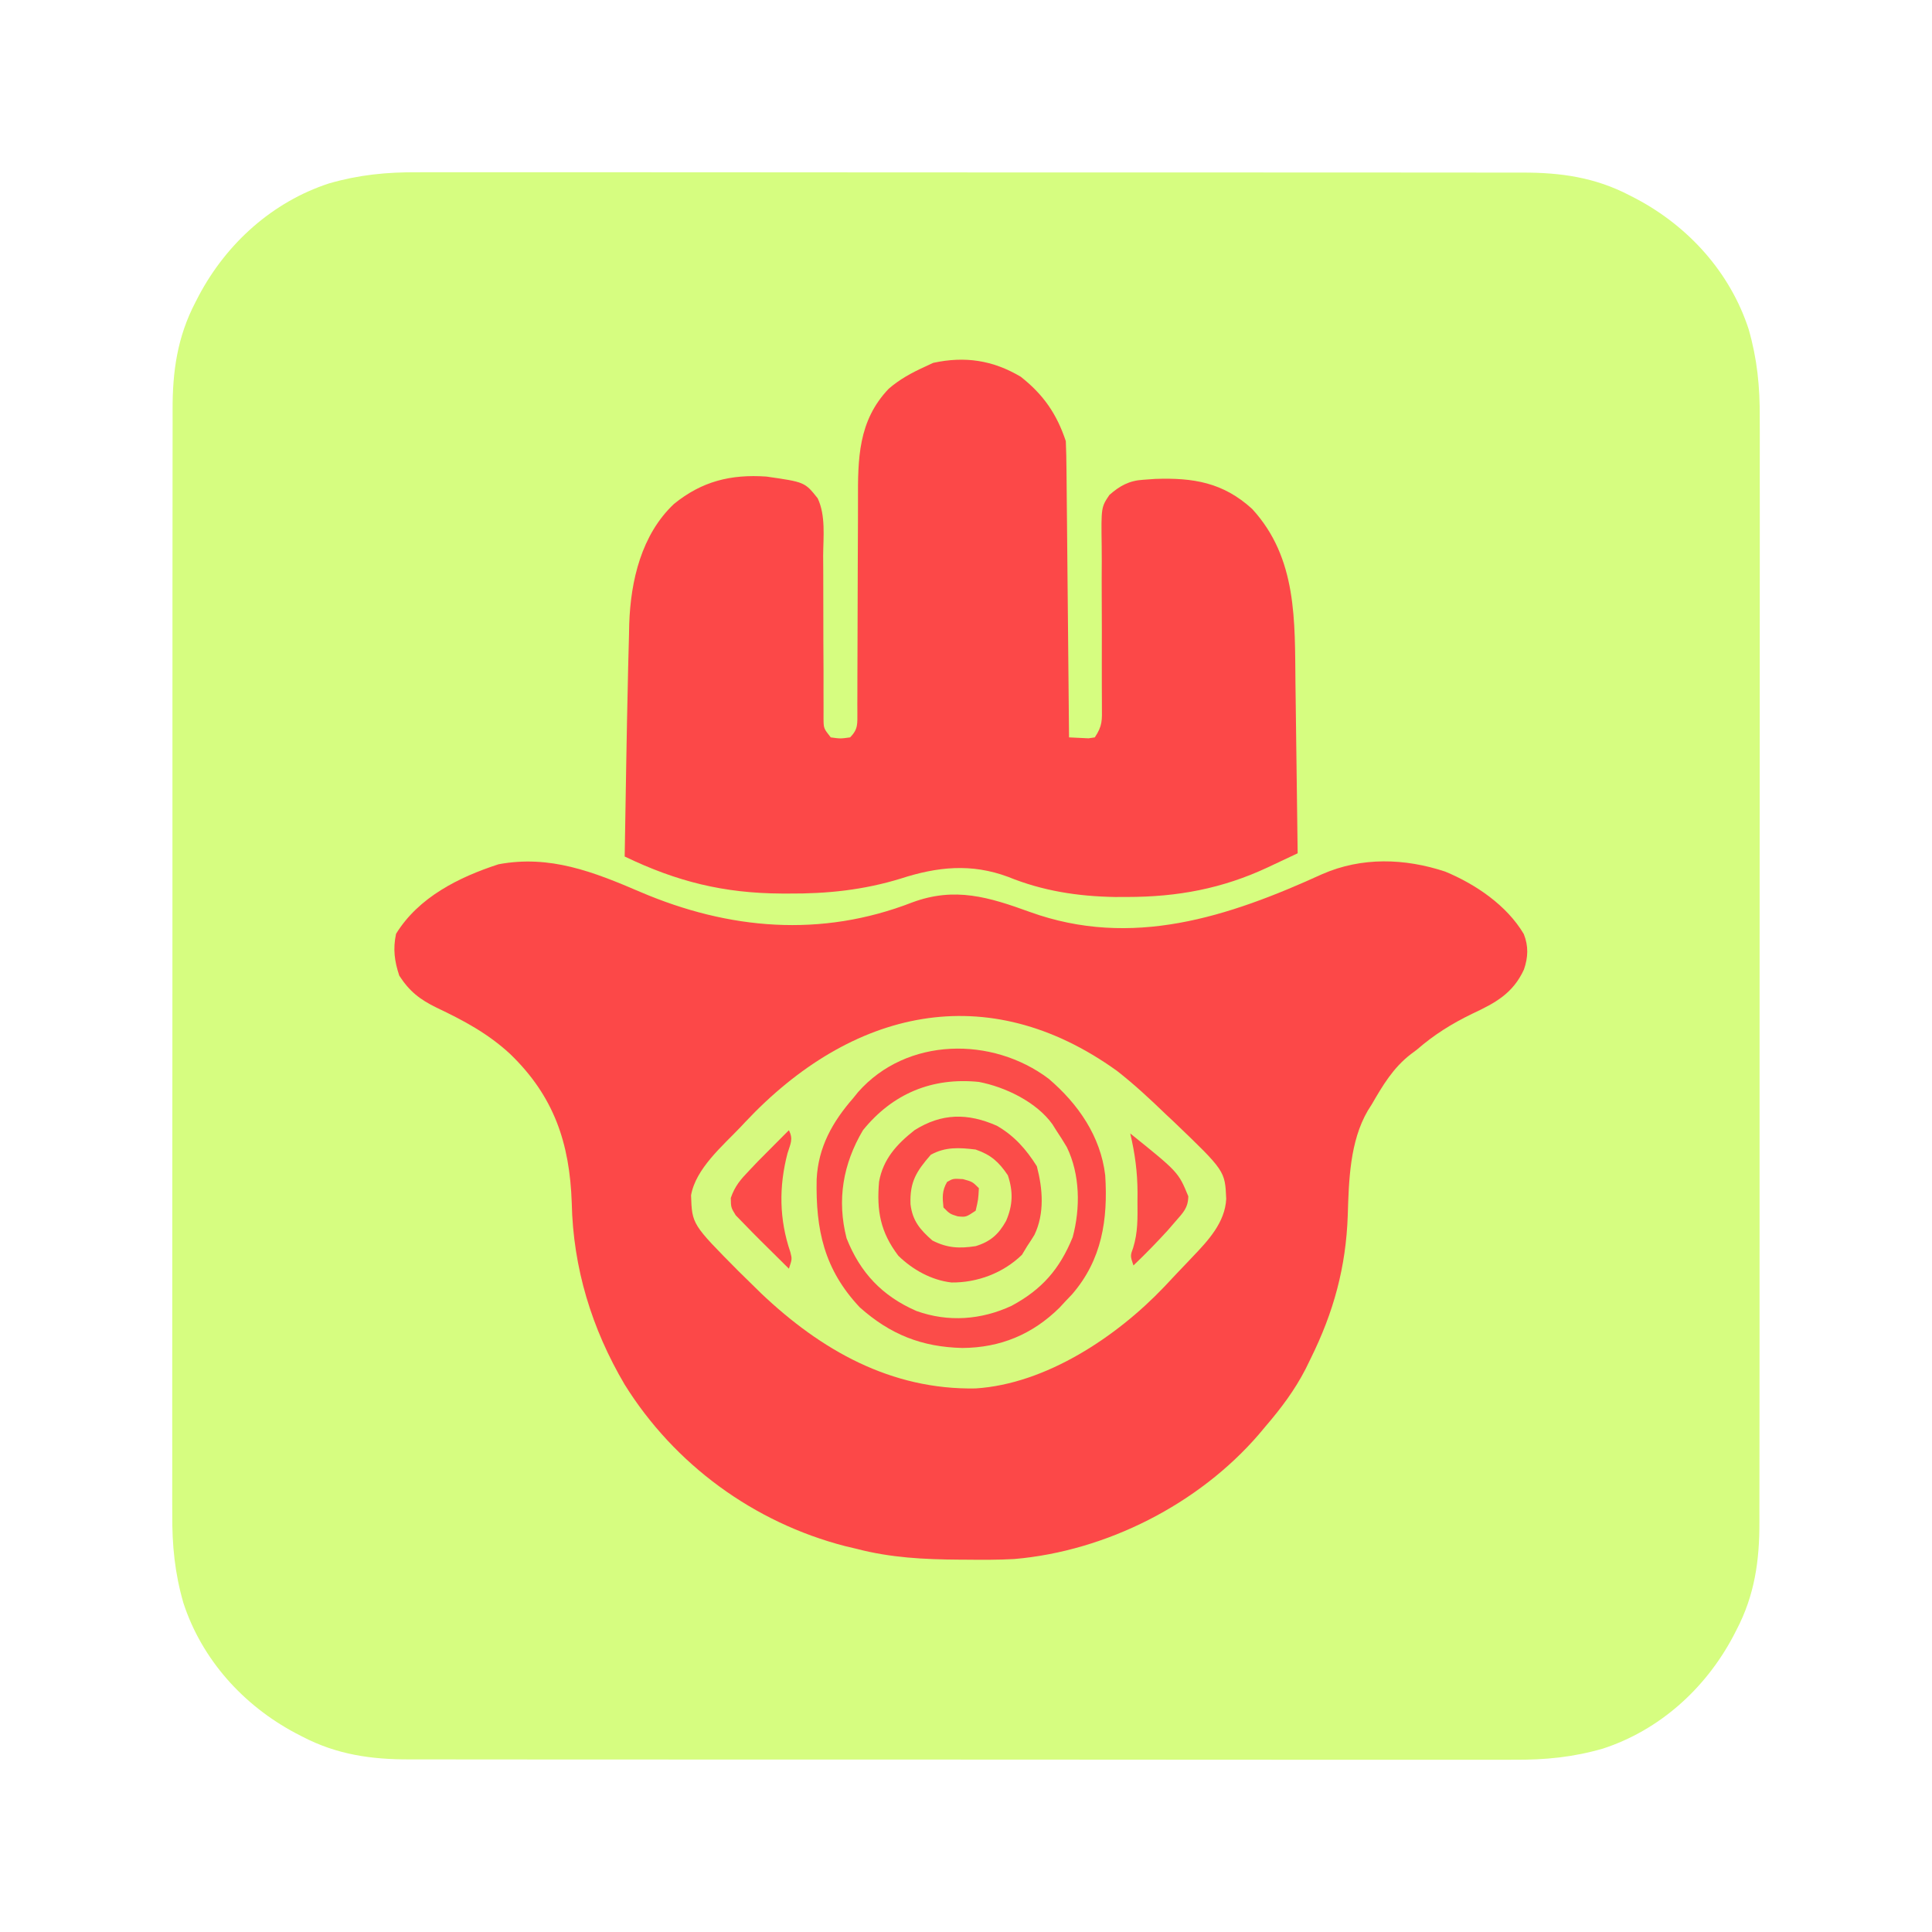
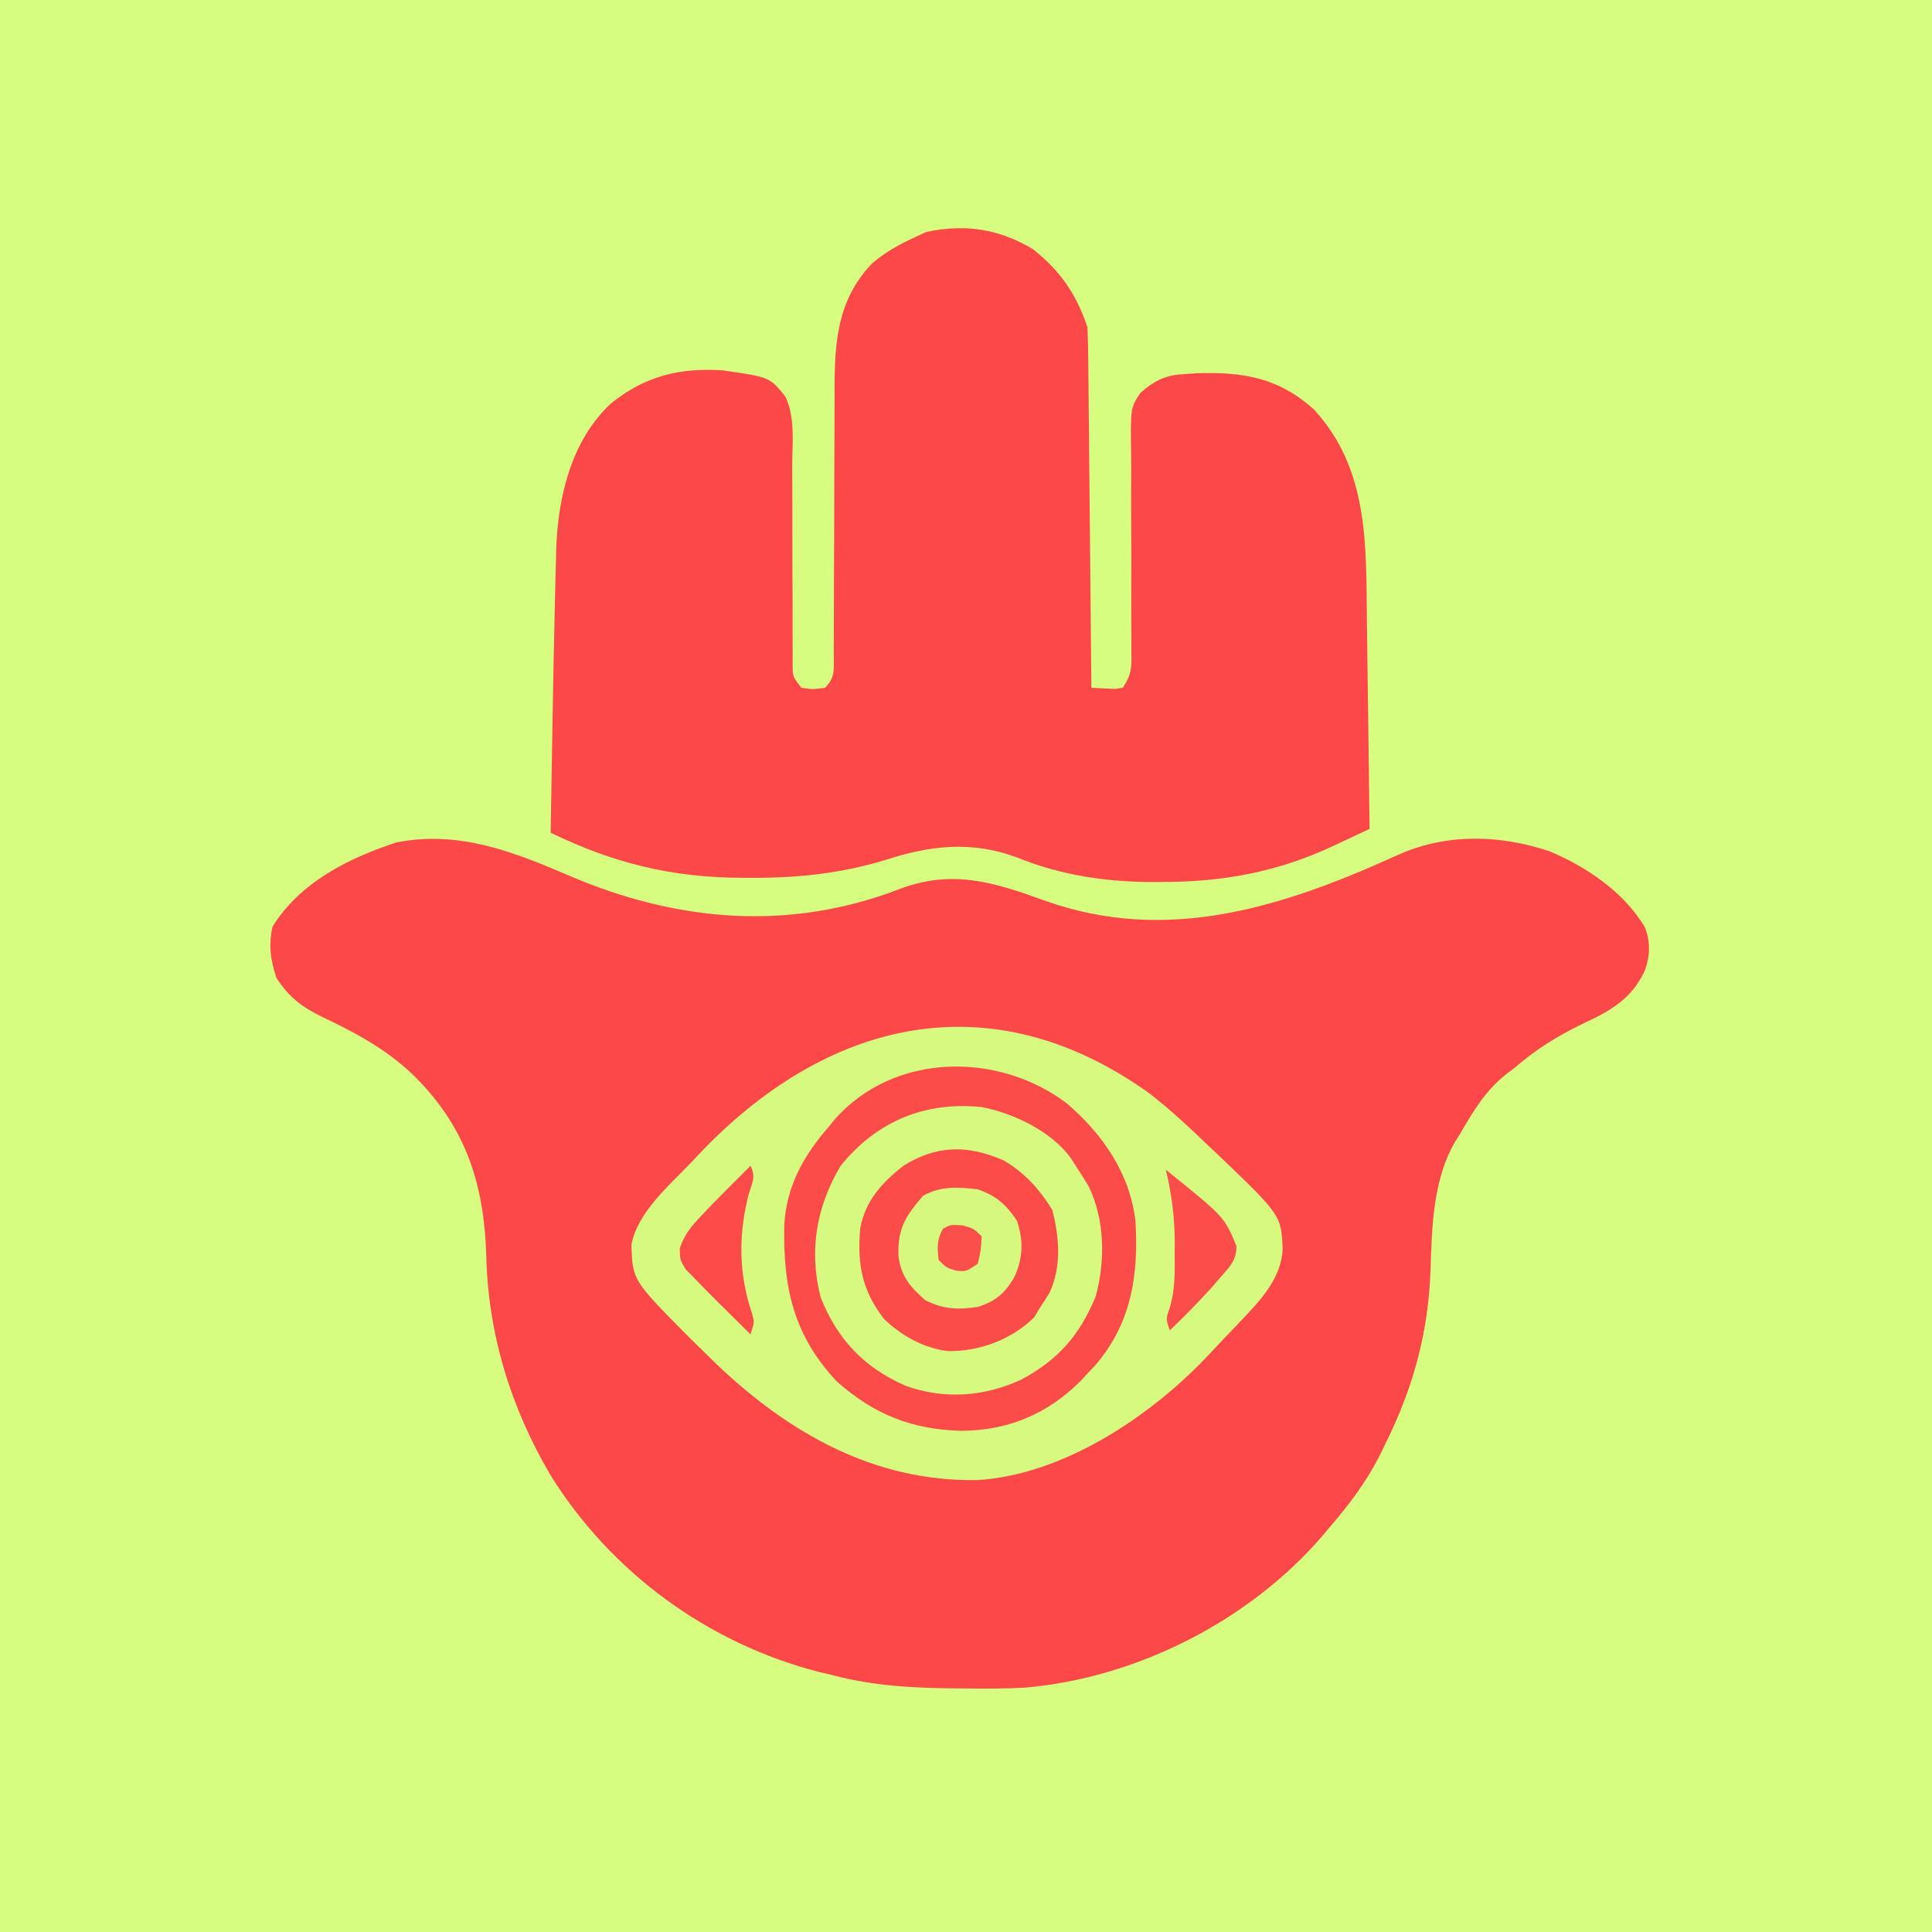
- <svg xmlns="http://www.w3.org/2000/svg" version="1.1" width="600" height="600">
-   <path d="M0 0 C1.539 -0.004 3.078 -0.01 4.616 -0.017 C8.801 -0.031 12.985 -0.021 17.169 -0.007 C21.699 0.004 26.229 -0.008 30.758 -0.017 C39.614 -0.031 48.469 -0.023 57.324 -0.008 C67.647 0.009 77.97 0.005 88.294 0.002 C106.717 -0.004 125.139 0.01 143.562 0.035 C161.421 0.059 179.279 0.066 197.138 0.055 C216.61 0.044 236.083 0.042 255.555 0.056 C257.633 0.058 259.711 0.059 261.788 0.061 C262.81 0.062 263.832 0.062 264.886 0.063 C272.074 0.068 279.263 0.066 286.451 0.062 C295.214 0.057 303.977 0.063 312.74 0.083 C317.208 0.092 321.675 0.098 326.142 0.09 C330.237 0.083 334.332 0.09 338.427 0.107 C339.903 0.111 341.378 0.11 342.854 0.104 C354.848 0.055 365.576 1.597 376.279 7.189 C376.958 7.538 377.637 7.888 378.337 8.248 C394.581 16.869 407.432 31.088 413.186 48.651 C415.882 57.99 416.725 66.593 416.656 76.347 C416.659 77.886 416.665 79.424 416.672 80.963 C416.687 85.148 416.677 89.332 416.663 93.516 C416.651 98.046 416.663 102.576 416.672 107.105 C416.686 115.961 416.679 124.816 416.664 133.671 C416.647 143.994 416.65 154.317 416.654 164.64 C416.66 183.063 416.646 201.486 416.621 219.909 C416.597 237.768 416.59 255.626 416.6 273.484 C416.612 292.957 416.614 312.429 416.599 331.902 C416.598 333.98 416.596 336.057 416.595 338.135 C416.594 339.157 416.593 340.179 416.592 341.232 C416.588 348.421 416.59 355.609 416.594 362.798 C416.599 371.561 416.593 380.324 416.573 389.087 C416.563 393.554 416.558 398.022 416.566 402.489 C416.573 406.584 416.566 410.679 416.548 414.774 C416.544 416.25 416.545 417.725 416.552 419.201 C416.601 431.195 415.059 441.923 409.467 452.626 C409.117 453.305 408.768 453.984 408.408 454.683 C399.787 470.928 385.568 483.779 368.004 489.533 C358.666 492.229 350.062 493.072 340.309 493.002 C338.77 493.006 337.231 493.012 335.692 493.019 C331.508 493.034 327.324 493.024 323.139 493.009 C318.61 492.998 314.08 493.01 309.55 493.019 C300.695 493.033 291.84 493.026 282.984 493.011 C272.661 492.994 262.338 492.997 252.015 493.001 C233.592 493.007 215.169 492.992 196.746 492.968 C178.888 492.944 161.03 492.937 143.171 492.947 C123.699 492.959 104.226 492.961 84.754 492.946 C82.676 492.945 80.598 492.943 78.521 492.942 C77.498 492.941 76.476 492.94 75.423 492.939 C68.235 492.935 61.046 492.936 53.858 492.941 C45.094 492.946 36.332 492.94 27.569 492.92 C23.101 492.91 18.634 492.905 14.167 492.913 C10.072 492.92 5.977 492.913 1.882 492.895 C0.406 492.891 -1.07 492.892 -2.545 492.899 C-14.539 492.948 -25.268 491.406 -35.971 485.814 C-36.649 485.464 -37.328 485.115 -38.028 484.754 C-54.272 476.134 -67.123 461.914 -72.878 444.351 C-75.573 435.013 -76.416 426.409 -76.347 416.656 C-76.351 415.117 -76.356 413.578 -76.364 412.039 C-76.378 407.855 -76.368 403.671 -76.354 399.486 C-76.343 394.956 -76.355 390.427 -76.364 385.897 C-76.378 377.042 -76.37 368.187 -76.355 359.331 C-76.338 349.008 -76.341 338.685 -76.345 328.362 C-76.351 309.939 -76.337 291.516 -76.312 273.093 C-76.288 255.235 -76.281 237.376 -76.292 219.518 C-76.303 200.046 -76.305 180.573 -76.291 161.1 C-76.289 159.023 -76.288 156.945 -76.286 154.867 C-76.285 153.334 -76.285 153.334 -76.284 151.77 C-76.279 144.581 -76.281 137.393 -76.285 130.204 C-76.29 121.441 -76.284 112.678 -76.264 103.915 C-76.254 99.448 -76.249 94.981 -76.257 90.513 C-76.264 86.418 -76.257 82.323 -76.239 78.228 C-76.235 76.753 -76.236 75.277 -76.243 73.802 C-76.292 61.807 -74.75 51.079 -69.158 40.376 C-68.809 39.697 -68.459 39.019 -68.099 38.319 C-59.478 22.075 -45.259 9.224 -27.696 3.469 C-18.357 0.774 -9.753 -0.07 0 0 Z " fill="#D6FD80" transform="translate(129.8456,53.49879)" />
-   <path d="M0 0 C27.519 11.766 56.191 14.254 84.481 3.257 C97.746 -1.665 108.343 1.636 121.014 6.229 C152.667 17.662 182.564 7.803 211.856 -5.547 C224.059 -10.872 237.384 -10.476 249.989 -6.313 C259.389 -2.41 269.104 4.138 274.391 13.074 C275.889 16.799 275.753 20.318 274.446 24.097 C271.028 31.529 265.569 34.474 258.419 37.82 C252.019 40.917 246.555 44.327 241.169 49.007 C240.559 49.464 239.949 49.92 239.321 50.39 C233.823 54.619 230.609 60.062 227.169 66.007 C226.765 66.643 226.362 67.278 225.946 67.933 C220.368 77.498 220.064 89.591 219.731 100.382 C219.178 116.566 215.345 130.538 208.169 145.007 C207.424 146.537 207.424 146.537 206.665 148.097 C203.248 154.735 199.028 160.361 194.169 166.007 C193.134 167.243 193.134 167.243 192.079 168.503 C173.393 190.163 144.708 204.732 116.108 207.184 C111.17 207.452 106.237 207.436 101.294 207.382 C100.549 207.378 99.804 207.374 99.037 207.37 C88.147 207.302 77.751 206.781 67.169 204.007 C65.997 203.729 64.825 203.45 63.618 203.164 C35.307 195.858 10.649 177.846 -4.831 153.007 C-15.079 135.628 -20.853 116.733 -21.269 96.57 C-21.906 77.974 -26.786 63.478 -40.398 50.335 C-47.275 43.964 -54.868 39.923 -63.246 35.947 C-68.42 33.413 -71.649 30.925 -74.831 26.007 C-76.33 21.512 -76.831 17.683 -75.831 13.007 C-68.836 1.647 -56.33 -4.577 -44.042 -8.575 C-28.067 -11.595 -14.422 -6.195 0 0 Z " fill="#FC4848" transform="translate(198.8313,276.9927)" />
-   <path d="M0 0 C7.033 5.53 11.18 11.54 14 20 C14.121 22.936 14.185 25.849 14.205 28.786 C14.215 29.684 14.225 30.581 14.235 31.506 C14.267 34.477 14.292 37.447 14.316 40.418 C14.337 42.476 14.358 44.535 14.379 46.593 C14.435 52.013 14.484 57.433 14.532 62.854 C14.582 68.384 14.638 73.913 14.693 79.443 C14.801 90.296 14.902 101.148 15 112 C16.279 112.062 17.558 112.124 18.875 112.188 C19.594 112.222 20.314 112.257 21.055 112.293 C21.697 112.196 22.339 112.1 23 112 C25.432 108.353 25.236 106.671 25.208 102.329 C25.207 101.655 25.205 100.982 25.204 100.288 C25.201 98.826 25.194 97.364 25.183 95.902 C25.168 93.586 25.169 91.27 25.176 88.953 C25.195 82.367 25.202 75.781 25.155 69.195 C25.127 65.165 25.133 61.136 25.162 57.105 C25.166 55.572 25.157 54.039 25.136 52.506 C24.974 40.529 24.974 40.529 27.528 36.721 C30.722 33.897 33.684 32.25 38 32 C39.249 31.91 40.498 31.82 41.785 31.727 C53.554 31.329 62.843 32.811 71.875 41.062 C85.933 56.371 85.092 75.862 85.316 95.363 C85.337 96.892 85.358 98.42 85.379 99.949 C85.434 103.925 85.484 107.902 85.532 111.878 C85.583 115.955 85.638 120.031 85.693 124.107 C85.8 132.072 85.902 140.036 86 148 C83.609 149.127 81.217 150.252 78.824 151.375 C77.816 151.851 77.816 151.851 76.788 152.336 C62.601 158.986 48.668 161.559 33.062 161.562 C31.163 161.566 31.163 161.566 29.225 161.57 C17.663 161.366 6.817 159.69 -3.938 155.312 C-15.346 151.068 -25.889 152.158 -37.315 155.869 C-48.843 159.407 -60.106 160.578 -72.125 160.5 C-73.197 160.498 -73.197 160.498 -74.29 160.496 C-92.276 160.407 -106.818 156.783 -123 149 C-122.88 141.643 -122.755 134.286 -122.628 126.93 C-122.585 124.44 -122.543 121.95 -122.503 119.46 C-122.364 110.973 -122.193 102.486 -122 94 C-121.975 92.804 -121.951 91.608 -121.925 90.376 C-121.849 86.893 -121.754 83.412 -121.652 79.93 C-121.632 78.903 -121.612 77.876 -121.591 76.818 C-121.145 63.355 -117.8 49.03 -107.688 39.5 C-98.993 32.435 -90.012 30.247 -79 31 C-67.072 32.712 -67.072 32.712 -63.06 37.748 C-60.528 43.129 -61.322 49.724 -61.363 55.574 C-61.355 57.105 -61.345 58.637 -61.332 60.168 C-61.303 64.186 -61.303 68.204 -61.31 72.223 C-61.317 78.665 -61.286 85.107 -61.247 91.548 C-61.238 93.797 -61.244 96.045 -61.251 98.294 C-61.247 99.669 -61.244 101.045 -61.24 102.421 C-61.241 103.622 -61.243 104.823 -61.245 106.06 C-61.223 109.19 -61.223 109.19 -59 112 C-56 112.417 -56 112.417 -53 112 C-50.431 109.431 -50.758 107.728 -50.732 104.225 C-50.736 103.418 -50.74 102.61 -50.745 101.778 C-50.741 100.927 -50.737 100.076 -50.734 99.2 C-50.727 97.347 -50.724 95.495 -50.726 93.642 C-50.727 90.703 -50.714 87.764 -50.697 84.824 C-50.65 76.464 -50.626 68.105 -50.619 59.745 C-50.614 54.633 -50.59 49.522 -50.554 44.41 C-50.544 42.468 -50.542 40.526 -50.547 38.584 C-50.581 25.534 -50.556 13.734 -40.992 3.719 C-37.636 0.823 -34.015 -1.163 -30 -3 C-29.072 -3.433 -28.144 -3.866 -27.188 -4.312 C-17.322 -6.44 -8.702 -5.161 0 0 Z " fill="#FC4848" transform="translate(317,117)" />
-   <path d="M0 0 C5.333 4.168 10.229 8.718 15.094 13.418 C15.897 14.169 16.7 14.921 17.527 15.695 C33.536 31.038 33.536 31.038 33.906 39.73 C33.561 47.053 28.288 52.698 23.469 57.73 C22.938 58.292 22.407 58.853 21.861 59.431 C20.782 60.567 19.7 61.7 18.615 62.83 C17.267 64.237 15.938 65.664 14.613 67.094 C-0.074 82.519 -22.066 97.231 -43.945 98.609 C-70.194 99.079 -91.963 86.728 -110.547 69.059 C-112.151 67.496 -113.75 65.929 -115.344 64.355 C-116.089 63.624 -116.834 62.893 -117.602 62.139 C-131.993 47.623 -131.993 47.623 -132.293 38.629 C-130.84 30.322 -122.468 23.264 -116.906 17.418 C-116.428 16.907 -115.949 16.396 -115.456 15.869 C-82.514 -19.159 -40.419 -29.064 0 0 Z " fill="#D6F97F" transform="translate(346.9062,332.582)" />
-   <path d="M0 0 C9.106 7.77 16.124 17.826 17.554 29.997 C18.423 43.697 16.555 56.208 7.242 66.957 C6.607 67.623 5.971 68.29 5.316 68.977 C4.671 69.674 4.025 70.371 3.359 71.09 C-5.105 79.428 -15.047 83.523 -26.809 83.602 C-39.414 83.305 -49.21 79.419 -58.684 70.977 C-69.766 59.173 -72.383 46.897 -72.062 31.172 C-71.563 21.212 -67.139 13.364 -60.684 5.977 C-60.207 5.384 -59.73 4.791 -59.238 4.18 C-44.109 -13.003 -17.51 -13.21 0 0 Z " fill="#D6F97F" transform="translate(325.6836,335.0234)" />
-   <path d="M0 0 C9.106 7.77 16.124 17.826 17.554 29.997 C18.423 43.697 16.555 56.208 7.242 66.957 C6.607 67.623 5.971 68.29 5.316 68.977 C4.671 69.674 4.025 70.371 3.359 71.09 C-5.105 79.428 -15.047 83.523 -26.809 83.602 C-39.414 83.305 -49.21 79.419 -58.684 70.977 C-69.766 59.173 -72.383 46.897 -72.062 31.172 C-71.563 21.212 -67.139 13.364 -60.684 5.977 C-60.207 5.384 -59.73 4.791 -59.238 4.18 C-44.109 -13.003 -17.51 -13.21 0 0 Z M-57.684 15.977 C-63.88 26.457 -65.822 37.617 -62.777 49.52 C-58.542 60.23 -51.714 67.466 -41.102 72.105 C-31.195 75.674 -20.946 74.876 -11.543 70.516 C-2.104 65.435 3.396 59.14 7.445 49.207 C9.883 40.169 9.749 29.678 5.629 21.227 C4.573 19.447 3.474 17.692 2.316 15.977 C1.934 15.366 1.551 14.755 1.156 14.125 C-3.78 7.225 -13.485 2.541 -21.684 0.977 C-36.171 -0.501 -48.456 4.577 -57.684 15.977 Z " fill="#FB4C49" transform="translate(325.6836,335.0234)" />
-   <path d="M0 0 C5.406 3.103 9.145 7.347 12.43 12.582 C14.261 19.564 14.879 27.231 11.68 33.895 C10.959 35.08 10.212 36.249 9.43 37.395 C8.893 38.281 8.357 39.168 7.805 40.082 C1.989 45.745 -6.049 48.771 -14.094 48.68 C-20.32 47.963 -26.116 44.722 -30.57 40.395 C-36.156 33.053 -37.357 26.436 -36.57 17.395 C-35.313 10.359 -31.071 5.734 -25.57 1.395 C-17.11 -3.936 -9.048 -3.988 0 0 Z " fill="#FB4C49" transform="translate(309.5703,349.6055)" />
-   <path d="M0 0 C4.759 1.644 7.196 3.845 10 8 C11.683 13.048 11.562 17.321 9.438 22.188 C7.126 26.336 4.565 28.614 0 30 C-5.103 30.776 -8.804 30.609 -13.438 28.25 C-17.244 24.908 -19.636 22.13 -20.238 16.949 C-20.465 10.034 -18.464 6.837 -13.938 1.625 C-9.395 -0.888 -5.074 -0.612 0 0 Z " fill="#D7F87F" transform="translate(303,357)" />
-   <path d="M0 0 C1.417 2.834 0.475 4.183 -0.438 7.188 C-3.135 17.554 -3.02 27.675 0.441 37.828 C1 40 1 40 0 43 C-2.254 40.775 -4.503 38.544 -6.75 36.312 C-7.384 35.687 -8.018 35.061 -8.672 34.416 C-10.468 32.629 -12.238 30.821 -14 29 C-15.245 27.722 -15.245 27.722 -16.516 26.418 C-18 24 -18 24 -18.047 21.035 C-16.757 17.296 -14.986 15.283 -12.25 12.438 C-11.389 11.529 -10.528 10.62 -9.641 9.684 C-7.107 7.109 -4.561 4.548 -2 2 C-1.34 1.34 -0.68 0.68 0 0 Z " fill="#FC4B49" transform="translate(245,351)" />
-   <path d="M0 0 C14.945 12.021 14.945 12.021 18.035 19.508 C17.984 23.154 16.428 24.593 14.062 27.312 C13.24 28.264 12.418 29.215 11.57 30.195 C8.159 33.918 4.659 37.521 1 41 C0 38 0 38 0.922 35.484 C2.403 30.699 2.29 26.229 2.25 21.25 C2.258 20.312 2.265 19.373 2.273 18.406 C2.256 12.054 1.477 6.176 0 0 Z " fill="#FB4D49" transform="translate(351,352)" />
-   <path d="M0 0 C2.938 0.812 2.938 0.812 4.938 2.812 C4.75 6.312 4.75 6.312 3.938 9.812 C0.938 11.812 0.938 11.812 -1.625 11.562 C-4.062 10.812 -4.062 10.812 -6.062 8.812 C-6.396 5.682 -6.539 3.634 -4.938 0.875 C-3.062 -0.188 -3.062 -0.188 0 0 Z " fill="#FB4F4A" transform="translate(299.0625,366.1875)" />
+ <svg xmlns="http://www.w3.org/2000/svg" style="isolation:isolate" viewBox="0 0 350 350" width="350pt" height="350pt">
+   <defs>
+     <clipPath id="_clipPath_4OeJWqlnKXbCadfHx6hjFqYsqUiR4RWD">
+       <rect width="350" height="350" />
+     </clipPath>
+   </defs>
+   <g clip-path="url(#_clipPath_4OeJWqlnKXbCadfHx6hjFqYsqUiR4RWD)">
+     <rect width="350" height="350" style="fill:rgb(214,253,128)" />
+     <g>
+       <path d=" M 103.184 158.668 C 122.718 167.02 143.072 168.786 163.154 160.98 C 172.57 157.486 180.093 159.829 189.087 163.09 C 211.557 171.206 232.78 164.207 253.573 154.73 C 262.235 150.951 271.694 151.231 280.642 154.187 C 287.315 156.957 294.212 161.605 297.965 167.948 C 299.028 170.593 298.931 173.091 298.004 175.774 C 295.577 181.049 291.702 183.14 286.626 185.515 C 282.083 187.714 278.205 190.134 274.381 193.457 C 273.948 193.78 273.516 194.104 273.07 194.438 C 269.167 197.44 266.885 201.304 264.443 205.524 C 264.157 205.975 263.87 206.426 263.575 206.891 C 259.616 213.681 259.4 222.266 259.163 229.926 C 258.771 241.414 256.05 251.332 250.956 261.604 C 250.427 262.689 250.427 262.689 249.888 263.797 C 247.463 268.509 244.467 272.502 241.018 276.511 C 240.283 277.388 240.283 277.388 239.534 278.283 C 226.269 293.658 205.907 304 185.605 305.741 C 182.1 305.931 178.598 305.92 175.089 305.882 C 174.56 305.879 174.031 305.876 173.487 305.873 C 165.756 305.824 158.377 305.455 150.865 303.486 C 150.033 303.288 149.201 303.09 148.344 302.887 C 128.247 297.701 110.743 284.915 99.754 267.283 C 92.48 254.945 88.381 241.533 88.086 227.22 C 87.633 214.019 84.169 203.729 74.507 194.399 C 69.625 189.877 64.235 187.008 58.287 184.185 C 54.615 182.387 52.323 180.621 50.064 177.13 C 49 173.939 48.644 171.22 49.354 167.901 C 54.319 159.837 63.197 155.419 71.92 152.581 C 83.26 150.437 92.946 154.27 103.184 158.668 Z " fill="rgb(252,72,72)" />
+       <path d=" M 187.068 45.095 C 192.06 49.02 195.004 53.286 197.006 59.292 C 197.091 61.376 197.137 63.444 197.152 65.529 C 197.159 66.166 197.166 66.803 197.173 67.46 C 197.195 69.569 197.213 71.677 197.23 73.786 C 197.245 75.247 197.26 76.708 197.275 78.169 C 197.314 82.017 197.349 85.865 197.384 89.712 C 197.419 93.638 197.459 97.563 197.498 101.489 C 197.574 109.192 197.646 116.896 197.716 124.6 C 198.623 124.643 199.531 124.687 200.466 124.733 C 200.977 124.757 201.488 124.782 202.014 124.807 C 202.469 124.739 202.925 124.67 203.395 124.6 C 205.121 122.01 204.982 120.817 204.962 117.734 C 204.961 117.256 204.96 116.778 204.959 116.285 C 204.957 115.248 204.952 114.21 204.944 113.172 C 204.934 111.528 204.935 109.884 204.94 108.239 C 204.953 103.564 204.958 98.889 204.924 94.214 C 204.904 91.353 204.909 88.493 204.929 85.632 C 204.932 84.543 204.926 83.455 204.911 82.367 C 204.796 73.865 204.796 73.865 206.609 71.162 C 208.876 69.157 210.979 67.987 214.043 67.81 C 214.929 67.746 215.816 67.682 216.73 67.616 C 225.084 67.334 231.678 68.386 238.089 74.243 C 248.069 85.11 247.471 98.947 247.631 112.79 C 247.646 113.875 247.66 114.96 247.676 116.045 C 247.714 118.867 247.75 121.69 247.784 124.513 C 247.82 127.407 247.859 130.301 247.899 133.194 C 247.974 138.848 248.046 144.501 248.116 150.155 C 246.419 150.955 244.721 151.753 243.022 152.551 C 242.307 152.888 242.307 152.888 241.577 153.233 C 231.506 157.953 221.615 159.78 210.538 159.782 C 209.189 159.785 209.189 159.785 207.813 159.788 C 199.606 159.643 191.907 158.453 184.273 155.346 C 176.174 152.333 168.69 153.106 160.579 155.741 C 152.396 158.252 144.401 159.084 135.869 159.028 C 135.108 159.026 135.108 159.026 134.332 159.025 C 121.564 158.962 111.241 156.39 99.754 150.865 C 99.839 145.642 99.928 140.42 100.019 135.198 C 100.049 133.43 100.078 131.663 100.107 129.895 C 100.206 123.87 100.327 117.846 100.464 111.822 C 100.482 110.973 100.499 110.124 100.517 109.249 C 100.571 106.777 100.639 104.306 100.711 101.834 C 100.725 101.105 100.74 100.376 100.755 99.625 C 101.071 90.068 103.445 79.899 110.624 73.134 C 116.796 68.119 123.171 66.566 130.988 67.1 C 139.456 68.316 139.456 68.316 142.304 71.891 C 144.101 75.71 143.538 80.392 143.508 84.545 C 143.514 85.632 143.521 86.719 143.53 87.806 C 143.551 90.658 143.551 93.51 143.546 96.363 C 143.541 100.936 143.563 105.509 143.59 110.082 C 143.597 111.678 143.593 113.274 143.588 114.87 C 143.59 115.846 143.593 116.823 143.596 117.799 C 143.595 118.652 143.593 119.505 143.592 120.383 C 143.608 122.605 143.608 122.605 145.186 124.6 C 147.315 124.895 147.315 124.895 149.445 124.6 C 151.269 122.776 151.037 121.567 151.055 119.081 C 151.052 118.507 151.049 117.934 151.046 117.343 C 151.048 116.739 151.051 116.135 151.054 115.513 C 151.059 114.198 151.06 112.883 151.059 111.568 C 151.059 109.481 151.068 107.395 151.08 105.308 C 151.113 99.374 151.13 93.44 151.135 87.505 C 151.138 83.877 151.156 80.248 151.181 76.62 C 151.188 75.241 151.19 73.863 151.186 72.484 C 151.162 63.22 151.18 54.844 157.969 47.734 C 160.351 45.679 162.921 44.269 165.772 42.965 C 166.431 42.657 167.089 42.35 167.768 42.033 C 174.771 40.523 180.89 41.431 187.068 45.095 Z " fill="rgb(252,72,72)" />
+       <path d=" M 208.297 198.129 C 212.083 201.088 215.559 204.317 219.012 207.654 C 219.582 208.187 220.152 208.721 220.739 209.27 C 232.103 220.162 232.103 220.162 232.366 226.332 C 232.121 231.53 228.378 235.537 224.957 239.11 C 224.58 239.508 224.203 239.907 223.815 240.317 C 223.05 241.124 222.282 241.928 221.511 242.729 C 220.554 243.729 219.611 244.742 218.671 245.756 C 208.245 256.706 192.633 267.15 177.102 268.128 C 158.469 268.462 143.016 259.694 129.824 247.151 C 128.685 246.042 127.55 244.929 126.419 243.813 C 125.889 243.294 125.36 242.774 124.815 242.24 C 114.6 231.934 114.6 231.934 114.387 225.55 C 115.418 219.653 121.361 214.643 125.309 210.493 C 125.649 210.13 125.989 209.768 126.339 209.394 C 149.723 184.528 179.605 177.497 208.297 198.129 Z " fill="rgb(214,249,127)" />
+       <path d=" M 193.232 199.862 C 199.696 205.377 204.678 212.516 205.693 221.156 C 206.31 230.881 204.984 239.762 198.373 247.392 C 197.922 247.866 197.471 248.339 197.006 248.826 C 196.547 249.321 196.089 249.816 195.617 250.326 C 189.608 256.245 182.55 259.152 174.201 259.208 C 165.253 258.997 158.3 256.239 151.574 250.246 C 143.707 241.867 141.849 233.152 142.077 221.99 C 142.432 214.92 145.572 209.348 150.155 204.105 C 150.493 203.684 150.832 203.263 151.181 202.829 C 161.921 190.632 180.802 190.485 193.232 199.862 Z " fill="rgb(214,249,127)" />
+       <path d=" M 193.232 199.862 C 199.696 205.377 204.678 212.516 205.693 221.156 C 206.31 230.881 204.984 239.762 198.373 247.392 C 197.922 247.866 197.471 248.339 197.006 248.826 C 196.547 249.321 196.089 249.816 195.617 250.326 C 189.608 256.245 182.55 259.152 174.201 259.208 C 165.253 258.997 158.3 256.239 151.574 250.246 C 143.707 241.867 141.849 233.152 142.077 221.99 C 142.432 214.92 145.572 209.348 150.155 204.105 C 150.493 203.684 150.832 203.263 151.181 202.829 C 161.921 190.632 180.802 190.485 193.232 199.862 Z  M 152.284 211.203 C 147.886 218.643 146.507 226.565 148.668 235.014 C 151.675 242.617 156.522 247.754 164.055 251.047 C 171.088 253.581 178.363 253.014 185.038 249.919 C 191.739 246.312 195.643 241.844 198.517 234.792 C 200.247 228.376 200.152 220.93 197.228 214.93 C 196.478 213.667 195.698 212.421 194.876 211.203 C 194.604 210.769 194.333 210.336 194.053 209.889 C 190.549 204.991 183.66 201.666 177.839 200.555 C 167.555 199.506 158.835 203.111 152.284 211.203 Z " fill="rgb(251,76,73)" />
+       <path d=" M 181.794 210.213 C 185.631 212.416 188.285 215.428 190.617 219.145 C 191.917 224.101 192.356 229.543 190.085 234.274 C 189.573 235.115 189.043 235.945 188.487 236.758 C 188.107 237.388 187.726 238.017 187.334 238.666 C 183.205 242.686 177.5 244.834 171.789 244.769 C 167.369 244.26 163.255 241.96 160.093 238.888 C 156.127 233.676 155.275 228.979 155.834 222.561 C 156.726 217.567 159.737 214.284 163.642 211.203 C 169.648 207.419 175.371 207.382 181.794 210.213 Z " fill="rgb(251,76,73)" />
+       <path d=" M 177.13 215.462 C 180.508 216.629 182.238 218.192 184.228 221.141 C 185.423 224.725 185.337 227.758 183.829 231.213 C 182.188 234.157 180.37 235.774 177.13 236.758 C 173.507 237.309 170.88 237.191 167.591 235.516 C 164.889 233.144 163.19 231.172 162.763 227.494 C 162.602 222.585 164.023 220.316 167.236 216.616 C 170.46 214.832 173.528 215.028 177.13 215.462 Z " fill="rgb(215,248,127)" />
+       <path d=" M 135.957 211.203 C 136.963 213.215 136.294 214.173 135.647 216.305 C 133.732 223.664 133.814 230.849 136.271 238.056 C 136.667 239.598 136.667 239.598 135.957 241.727 C 134.357 240.148 132.761 238.564 131.166 236.98 C 130.716 236.536 130.265 236.092 129.802 235.634 C 128.526 234.366 127.27 233.082 126.019 231.789 C 125.135 230.882 125.135 230.882 124.233 229.956 C 123.18 228.24 123.18 228.24 123.147 226.135 C 124.062 223.481 125.319 222.052 127.262 220.032 C 127.873 219.387 128.484 218.742 129.114 218.077 C 130.912 216.249 132.72 214.431 134.538 212.623 C 135.006 212.154 135.475 211.686 135.957 211.203 Z " fill="rgb(252,75,73)" />
+       <path d=" M 211.203 211.913 C 221.812 220.446 221.812 220.446 224.006 225.761 C 223.969 228.349 222.865 229.371 221.186 231.301 C 220.602 231.977 220.018 232.652 219.417 233.348 C 216.995 235.99 214.51 238.548 211.913 241.018 C 211.203 238.888 211.203 238.888 211.858 237.102 C 212.909 233.705 212.829 230.532 212.8 226.998 C 212.806 226.332 212.811 225.665 212.817 224.979 C 212.805 220.47 212.252 216.297 211.203 211.913 Z " fill="rgb(251,77,73)" />
+       <path d=" M 174.335 221.984 C 176.42 222.561 176.42 222.561 177.839 223.981 C 177.706 226.465 177.706 226.465 177.13 228.95 C 175 230.37 175 230.37 173.181 230.192 C 171.451 229.66 171.451 229.66 170.031 228.24 C 169.795 226.018 169.693 224.564 170.83 222.605 C 172.161 221.851 172.161 221.851 174.335 221.984 Z " fill="rgb(251,79,74)" />
+     </g>
+   </g>
</svg>
